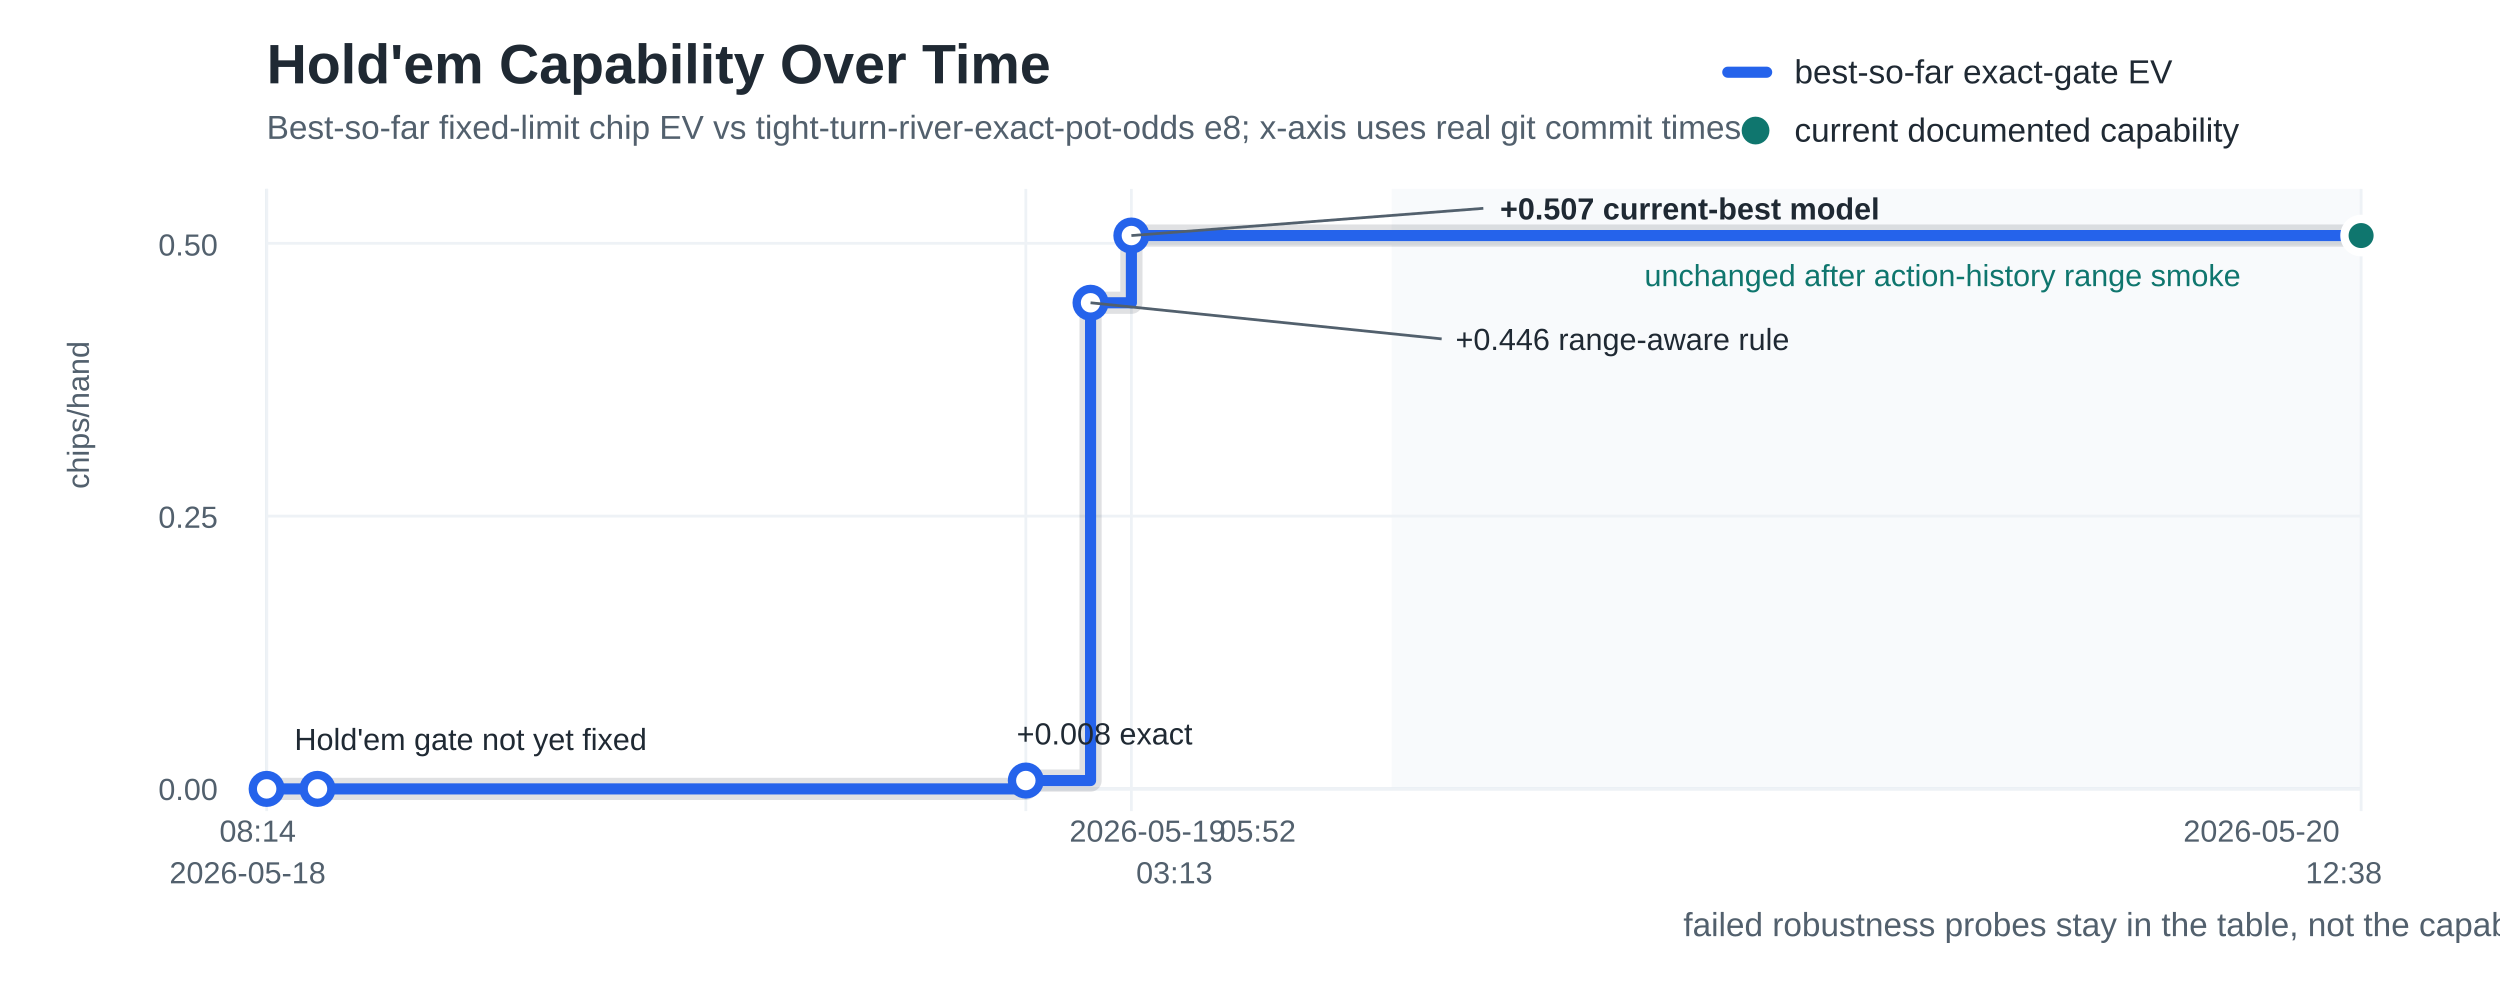
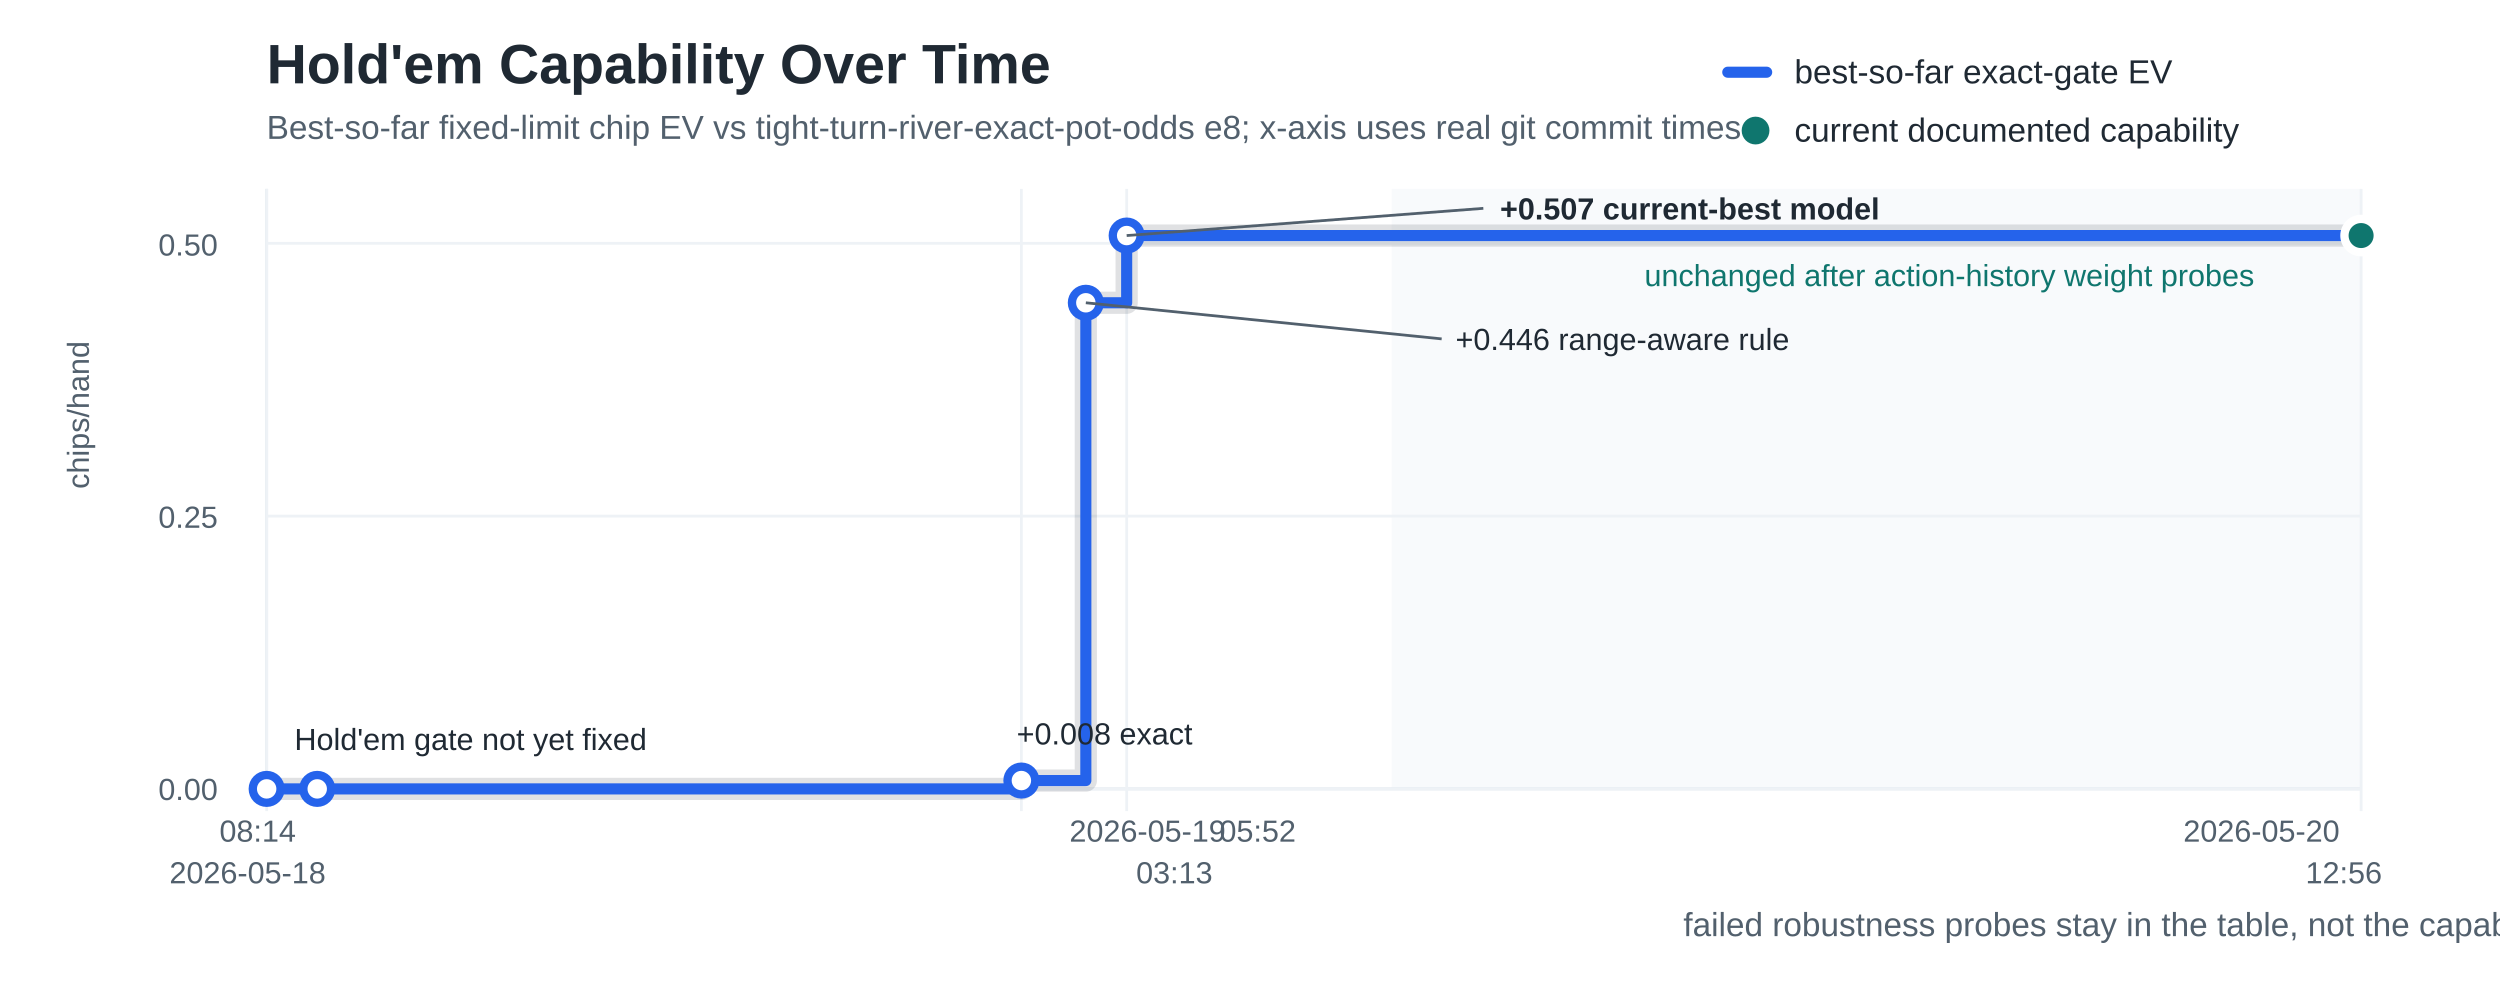
<svg xmlns="http://www.w3.org/2000/svg" width="900" height="360" viewBox="0 0 900 360" role="img" aria-labelledby="title desc">
  <rect width="900" height="360" fill="#ffffff" />
  <rect x="501" y="68" width="349" height="216" fill="#f8fafc" />
  <text x="96" y="30" font-family="Arial, Helvetica, sans-serif" font-size="20" font-weight="700" fill="#1f2933">Hold'em Capability Over Time</text>
  <text x="96" y="50" font-family="Arial, Helvetica, sans-serif" font-size="12" fill="#52606d">Best-so-far fixed-limit chip EV vs tight-turn-river-exact-pot-odds e8; x-axis uses real git commit times</text>
  <g stroke="#d9e2ec" stroke-width="1">
    <line x1="96" y1="284" x2="850" y2="284" />
    <line x1="96" y1="68" x2="96" y2="284" />
  </g>
  <g font-family="Arial, Helvetica, sans-serif" font-size="11" fill="#52606d">
    <line x1="96" y1="284.0" x2="850" y2="284.0" stroke="#eef2f6" stroke-width="1" />
    <text x="57" y="288">0.00</text>
    <line x1="96" y1="185.8" x2="850" y2="185.8" stroke="#eef2f6" stroke-width="1" />
    <text x="57" y="190">0.25</text>
    <line x1="96" y1="87.6" x2="850" y2="87.6" stroke="#eef2f6" stroke-width="1" />
    <text x="57" y="92">0.50</text>
    <text x="32" y="176" transform="rotate(-90 32 176)">chips/hand</text>
  </g>
  <g stroke="#eef2f6" stroke-width="1">
    <line x1="96.0" y1="68" x2="96.0" y2="292" />
-     <line x1="369.3" y1="68" x2="369.3" y2="292" />
-     <line x1="407.3" y1="68" x2="407.3" y2="292" />
+     <line x1="367.7" y1="68" x2="367.7" y2="292" />
+     <line x1="405.6" y1="68" x2="405.6" y2="292" />
    <line x1="850.0" y1="68" x2="850.0" y2="292" />
  </g>
-   <path d="M 96.0 284.0 L 114.3 284.0 L 114.3 284.0 L 369.3 284.0 L 369.3 281.0 L 392.6 281.0 L 392.6 109.0 L 407.3 109.0 L 407.3 84.8 L 850.0 84.8 L 850.0 84.8" fill="none" stroke="#1f2933" stroke-opacity="0.14" stroke-width="8" stroke-linecap="round" stroke-linejoin="round" />
-   <path d="M 96.0 284.0 L 114.3 284.0 L 114.3 284.0 L 369.3 284.0 L 369.3 281.0 L 392.6 281.0 L 392.6 109.0 L 407.3 109.0 L 407.3 84.8 L 850.0 84.8 L 850.0 84.8" fill="none" stroke="#2563eb" stroke-width="4" stroke-linecap="round" stroke-linejoin="round" />
+   <path d="M 96.0 284.0 L 114.2 284.0 L 114.2 284.0 L 367.7 284.0 L 367.7 281.0 L 390.9 281.0 L 390.9 109.0 L 405.6 109.0 L 405.6 84.8 L 850.0 84.8 L 850.0 84.8" fill="none" stroke="#1f2933" stroke-opacity="0.14" stroke-width="8" stroke-linecap="round" stroke-linejoin="round" />
+   <path d="M 96.0 284.0 L 114.2 284.0 L 114.2 284.0 L 367.7 284.0 L 367.7 281.0 L 390.9 281.0 L 390.9 109.0 L 405.6 109.0 L 405.6 84.8 L 850.0 84.8 L 850.0 84.8" fill="none" stroke="#2563eb" stroke-width="4" stroke-linecap="round" stroke-linejoin="round" />
  <g fill="#ffffff" stroke="#2563eb" stroke-width="3">
    <circle cx="96.0" cy="284.0" r="5" />
-     <circle cx="114.3" cy="284.0" r="5" />
-     <circle cx="369.3" cy="281.0" r="5" />
-     <circle cx="392.6" cy="109.0" r="5" />
-     <circle cx="407.3" cy="84.8" r="5" />
+     <circle cx="114.2" cy="284.0" r="5" />
+     <circle cx="367.7" cy="281.0" r="5" />
+     <circle cx="390.9" cy="109.0" r="5" />
+     <circle cx="405.6" cy="84.8" r="5" />
  </g>
  <circle cx="850.0" cy="84.8" r="6" fill="#0f766e" stroke="#ffffff" stroke-width="3" />
  <g font-family="Arial, Helvetica, sans-serif" font-size="11" fill="#1f2933">
    <text x="106" y="270">Hold'em gate not yet fixed</text>
    <text x="366" y="268">+0.008 exact</text>
-     <line x1="392.6" y1="109.0" x2="519" y2="122" stroke="#52606d" stroke-width="1" />
+     <line x1="390.9" y1="109.0" x2="519" y2="122" stroke="#52606d" stroke-width="1" />
    <text x="524" y="126">+0.446 range-aware rule</text>
-     <line x1="407.3" y1="84.8" x2="534" y2="75" stroke="#52606d" stroke-width="1" />
+     <line x1="405.6" y1="84.8" x2="534" y2="75" stroke="#52606d" stroke-width="1" />
    <text x="540" y="79" font-weight="700">+0.507 current-best model</text>
-     <text x="592" y="103" fill="#0f766e">unchanged after action-history range smoke</text>
+     <text x="592" y="103" fill="#0f766e">unchanged after action-history weight probes</text>
  </g>
  <g font-family="Arial, Helvetica, sans-serif" font-size="11" fill="#52606d">
    <text x="61" y="318">2026-05-18</text>
    <text x="79" y="303">08:14</text>
    <text x="385" y="303">2026-05-19</text>
    <text x="409" y="318">03:13</text>
    <text x="439" y="303">05:52</text>
    <text x="786" y="303">2026-05-20</text>
-     <text x="830" y="318">12:38</text>
+     <text x="830" y="318">12:56</text>
  </g>
  <g font-family="Arial, Helvetica, sans-serif" font-size="12" fill="#1f2933">
    <rect x="620" y="24" width="18" height="4" fill="#2563eb" rx="2" />
    <text x="646" y="30">best-so-far exact-gate EV</text>
    <circle cx="632" cy="47" r="5" fill="#0f766e" />
    <text x="646" y="51">current documented capability</text>
    <text x="606" y="337" fill="#52606d">failed robustness probes stay in the table, not the capability line</text>
  </g>
</svg>
